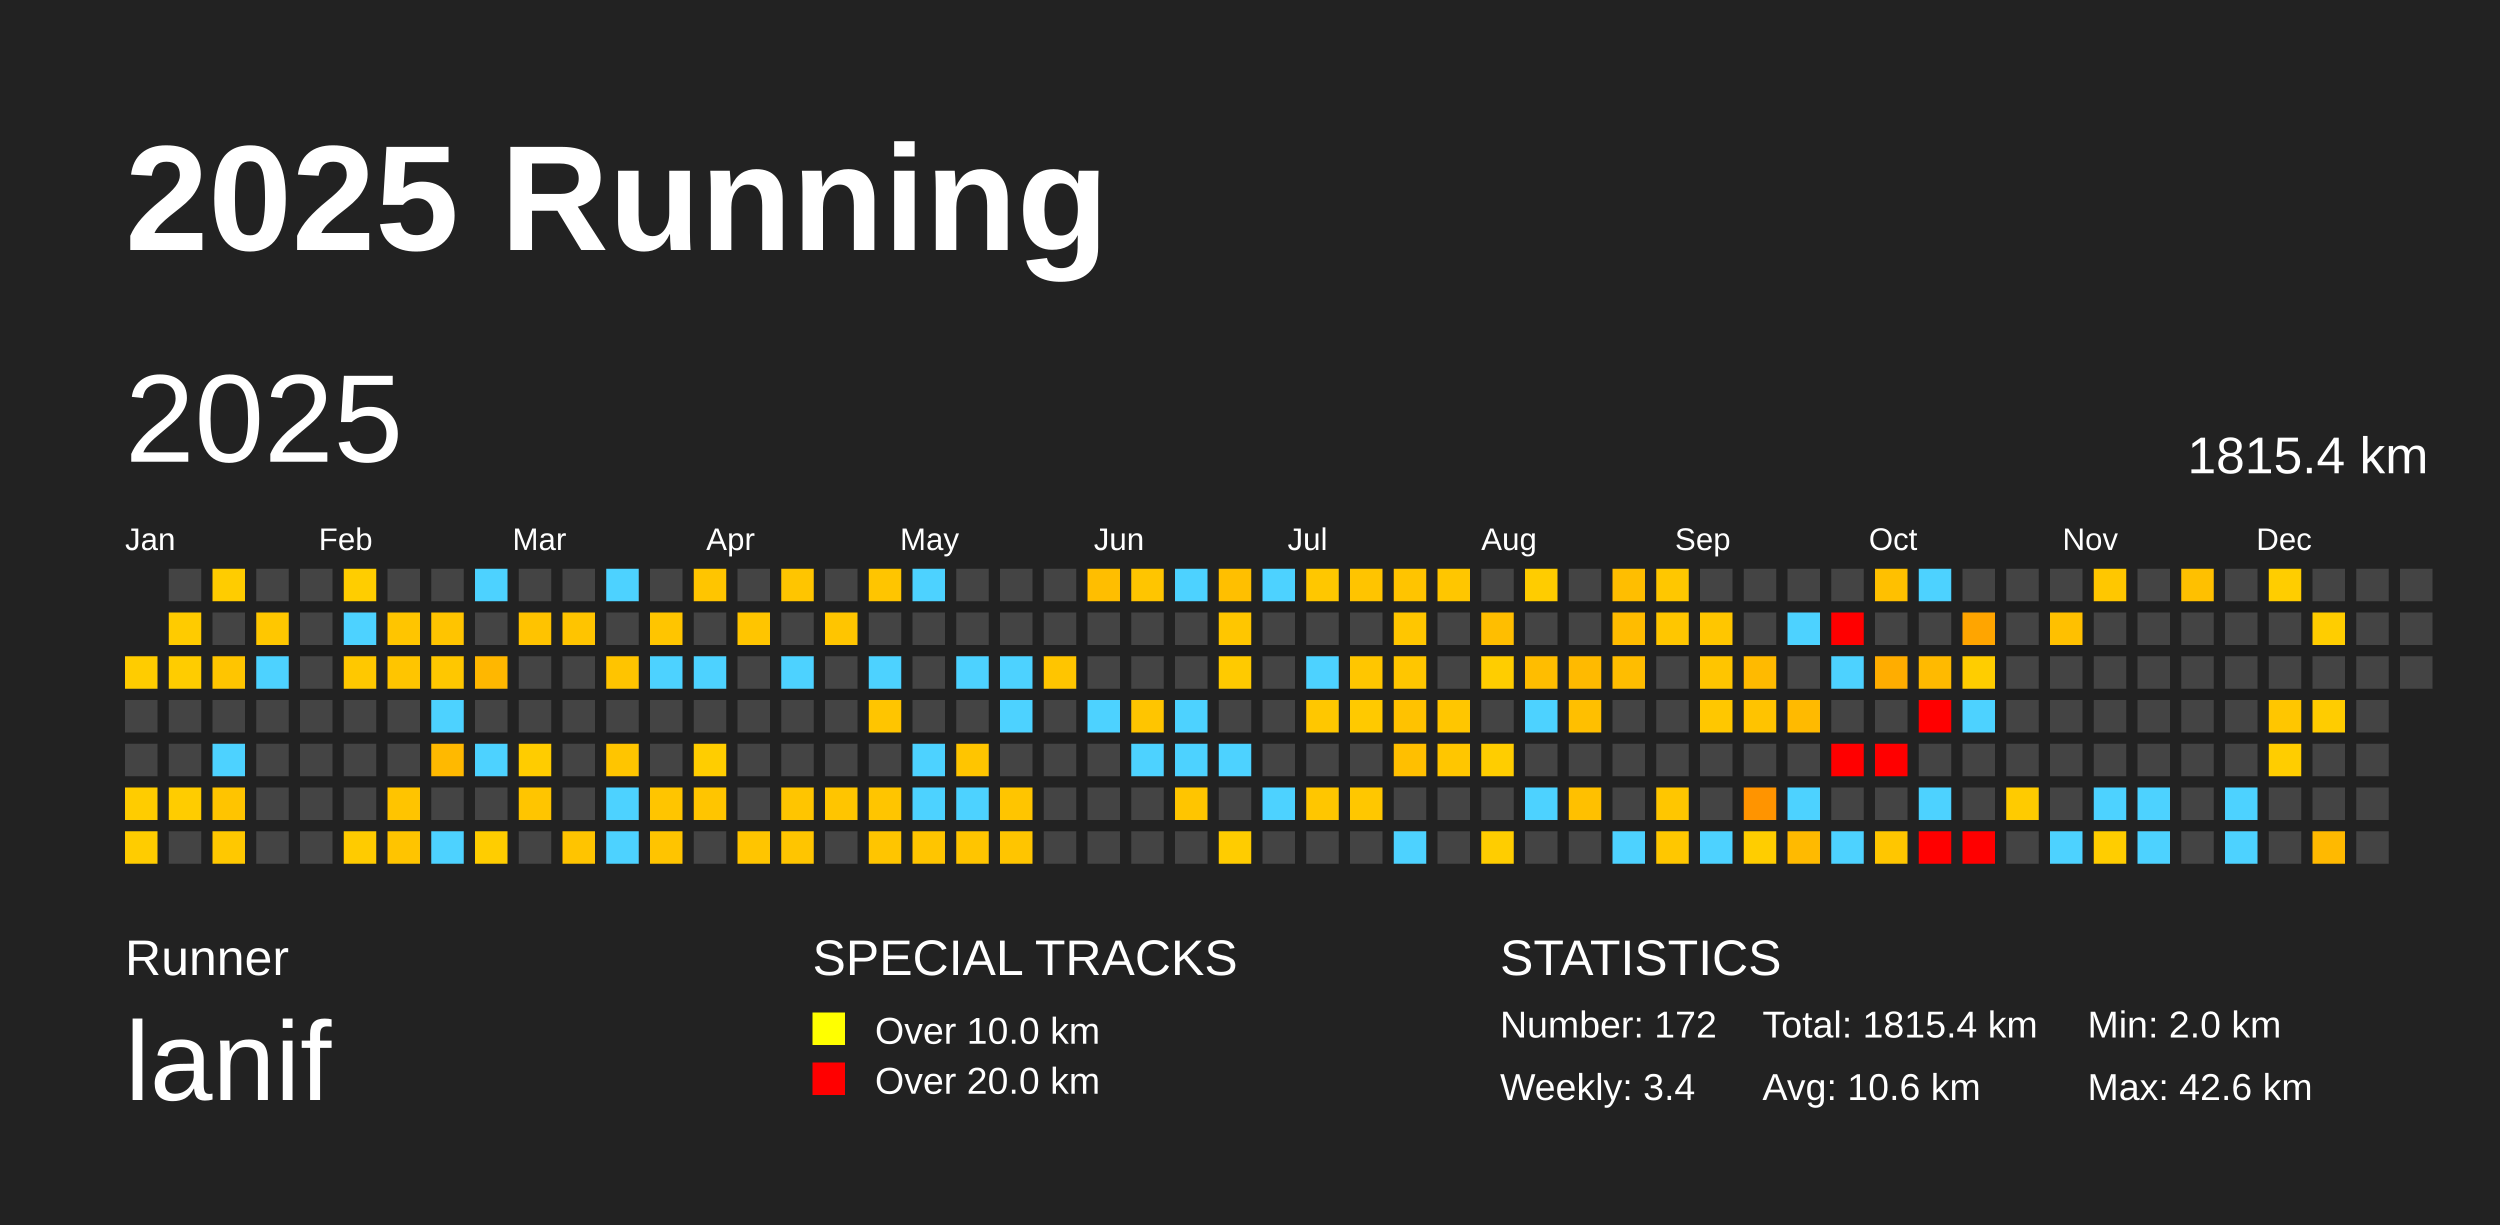
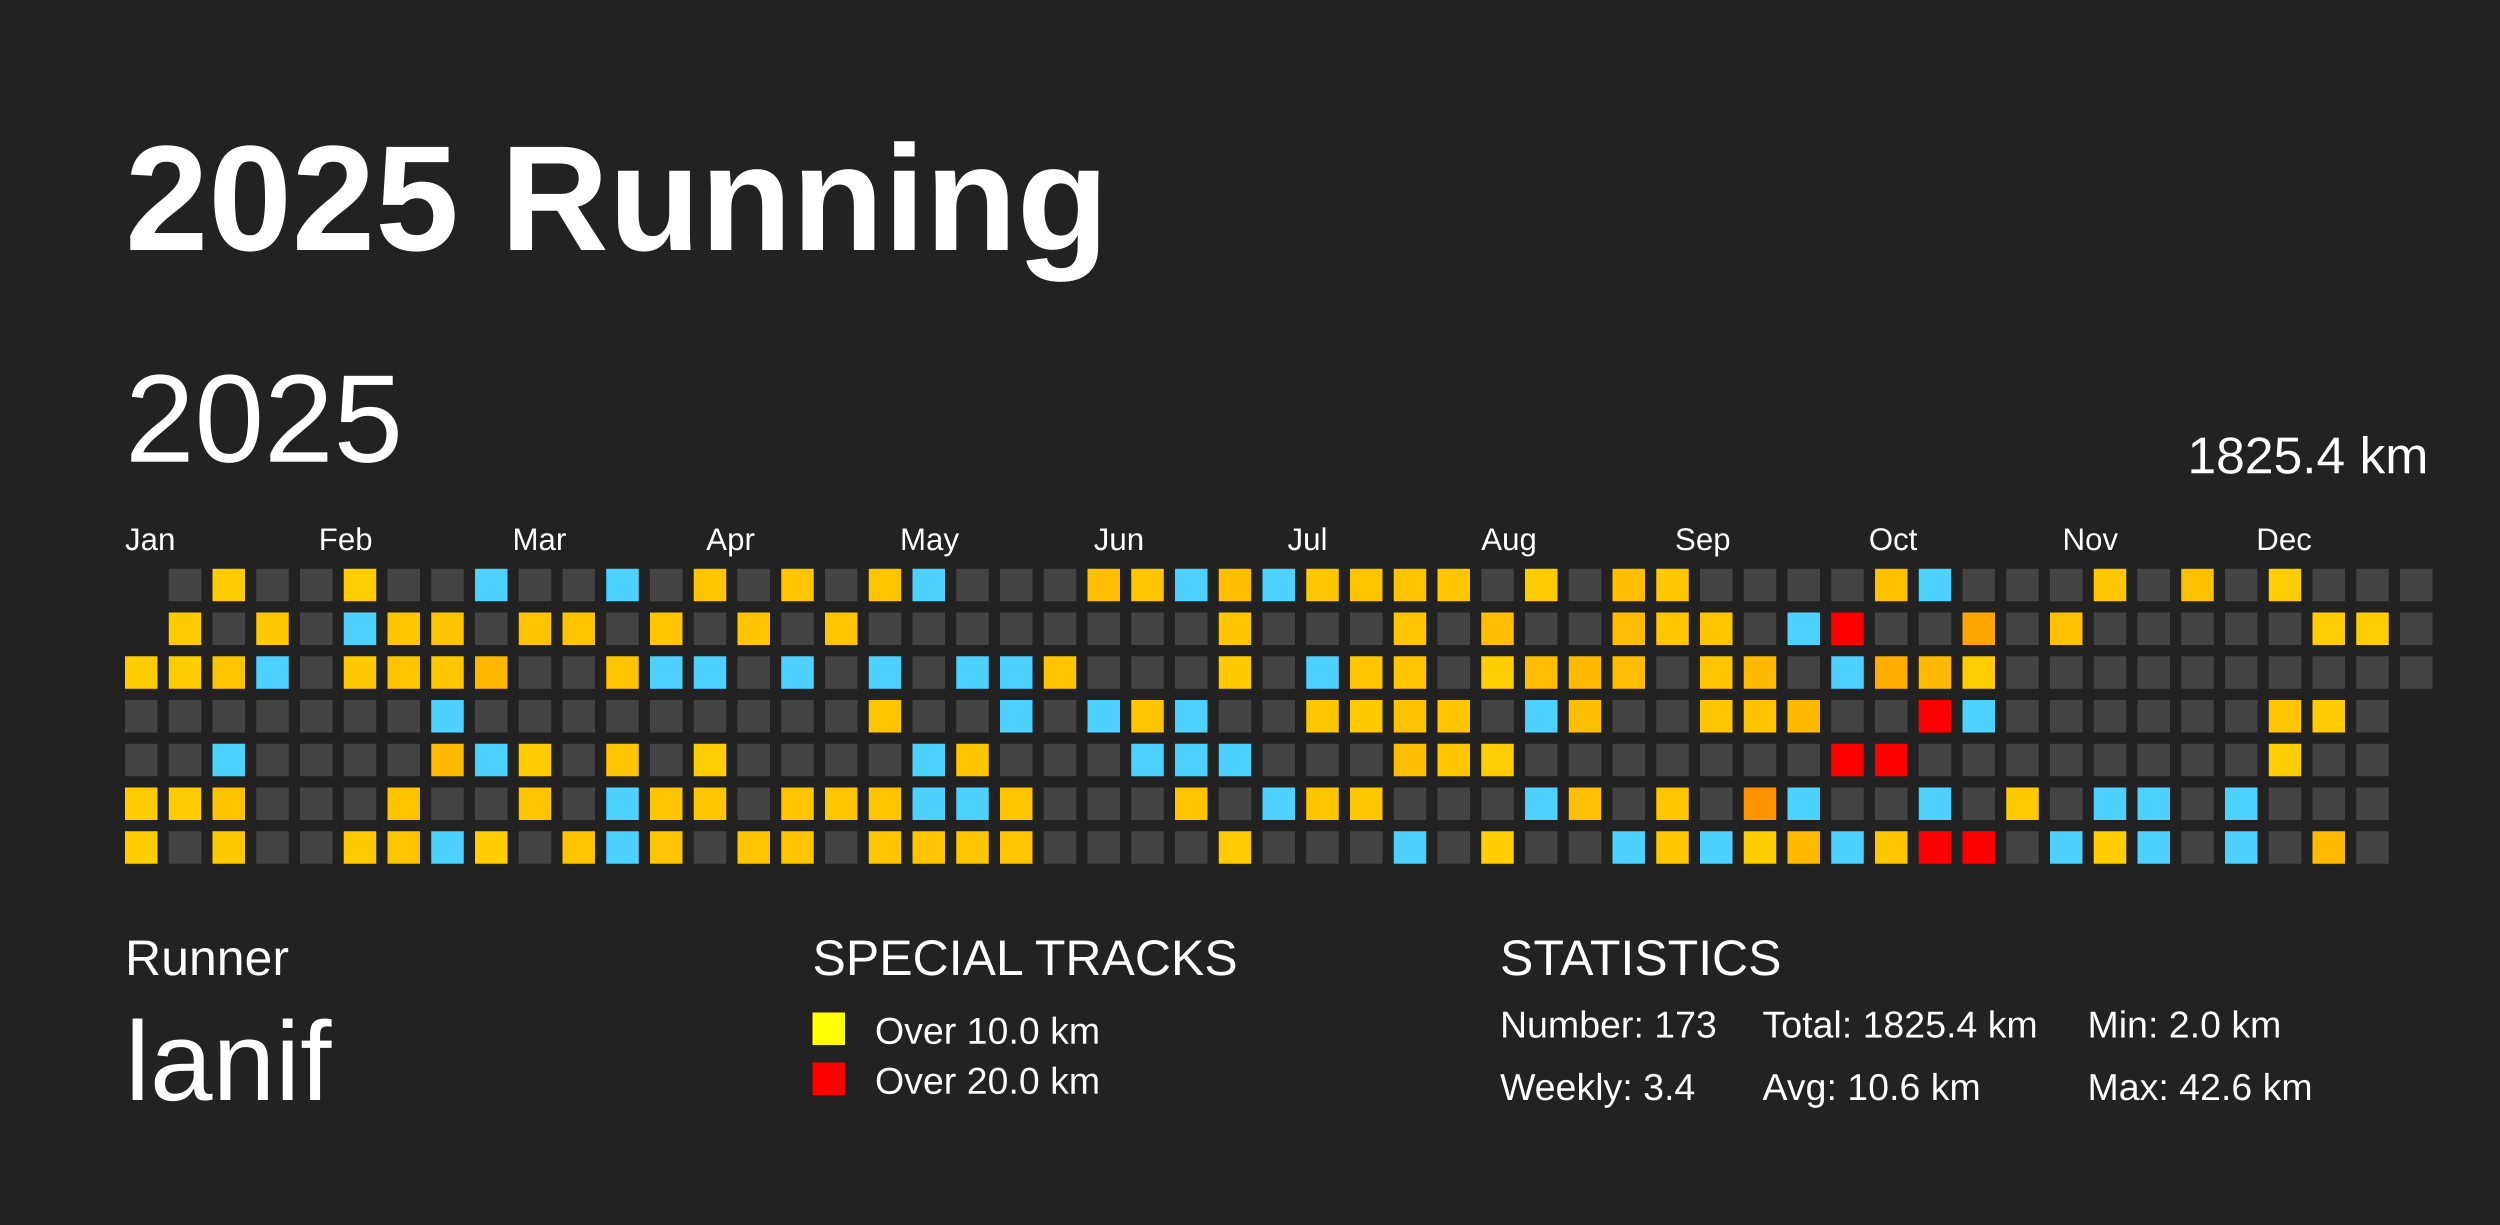
<svg xmlns="http://www.w3.org/2000/svg" baseProfile="full" height="98mm" version="1.1" viewBox="0,0,200,98" width="200mm">
  <defs />
  <rect fill="#222222" height="98" width="200" x="0" y="0" />
  <text fill="#FFFFFF" style="font-size:12px; font-family:Arial; font-weight:bold;" x="10" y="20">2025 Running</text>
  <text fill="#FFFFFF" style="font-size:4px; font-family:Arial" x="10" y="78">Runner</text>
  <text fill="#FFFFFF" style="font-size:9px; font-family:Arial" x="10" y="88">lanif</text>
  <text fill="#FFFFFF" style="font-size:4px; font-family:Arial" x="65" y="78">SPECIAL TRACKS</text>
  <rect fill="yellow" height="2.6" width="2.6" x="65" y="81" />
  <text fill="#FFFFFF" style="font-size:3px; font-family:Arial" x="70" y="83.5">Over 10.0 km</text>
  <rect fill="red" height="2.6" width="2.6" x="65" y="85" />
  <text fill="#FFFFFF" style="font-size:3px; font-family:Arial" x="70" y="87.5">Over 20.0 km</text>
  <text fill="#FFFFFF" style="font-size:4px; font-family:Arial" x="120" y="78">STATISTICS</text>
-   <text fill="#FFFFFF" style="font-size:3px; font-family:Arial" x="120" y="83">Number: 172</text>
+   <text fill="#FFFFFF" style="font-size:3px; font-family:Arial" x="120" y="83">Number: 173</text>
  <text fill="#FFFFFF" style="font-size:3px; font-family:Arial" x="120" y="88">Weekly: 3.4</text>
-   <text fill="#FFFFFF" style="font-size:3px; font-family:Arial" x="141" y="83">Total: 1815.4 km</text>
+   <text fill="#FFFFFF" style="font-size:3px; font-family:Arial" x="141" y="83">Total: 1825.4 km</text>
  <text fill="#FFFFFF" style="font-size:3px; font-family:Arial" x="141" y="88">Avg: 10.6 km</text>
  <text fill="#FFFFFF" style="font-size:3px; font-family:Arial" x="167" y="83">Min: 2.0 km</text>
  <text fill="#FFFFFF" style="font-size:3px; font-family:Arial" x="167" y="88">Max: 42.6 km</text>
  <text dominant-baseline="hanging" fill="#FFFFFF" style="font-size:10.0px; font-family:Arial;" x="10" y="30">2025</text>
-   <text dominant-baseline="hanging" fill="#FFFFFF" style="font-size:4.125px; font-family:Arial;" x="175" y="35">1815.4 km</text>
+   <text dominant-baseline="hanging" fill="#FFFFFF" style="font-size:4.125px; font-family:Arial;" x="175" y="35">1825.4 km</text>
  <text fill="#FFFFFF" style="font-size:2.5px; font-family:Arial" x="10.0" y="44">Jan</text>
  <text fill="#FFFFFF" style="font-size:2.5px; font-family:Arial" x="25.5" y="44">Feb</text>
  <text fill="#FFFFFF" style="font-size:2.5px; font-family:Arial" x="41.0" y="44">Mar</text>
  <text fill="#FFFFFF" style="font-size:2.5px; font-family:Arial" x="56.5" y="44">Apr</text>
  <text fill="#FFFFFF" style="font-size:2.5px; font-family:Arial" x="72.0" y="44">May</text>
  <text fill="#FFFFFF" style="font-size:2.5px; font-family:Arial" x="87.5" y="44">Jun</text>
  <text fill="#FFFFFF" style="font-size:2.5px; font-family:Arial" x="103.0" y="44">Jul</text>
  <text fill="#FFFFFF" style="font-size:2.5px; font-family:Arial" x="118.5" y="44">Aug</text>
  <text fill="#FFFFFF" style="font-size:2.5px; font-family:Arial" x="134.0" y="44">Sep</text>
  <text fill="#FFFFFF" style="font-size:2.5px; font-family:Arial" x="149.5" y="44">Oct</text>
  <text fill="#FFFFFF" style="font-size:2.5px; font-family:Arial" x="165.0" y="44">Nov</text>
  <text fill="#FFFFFF" style="font-size:2.5px; font-family:Arial" x="180.5" y="44">Dec</text>
  <rect fill="#ffcc00" height="2.6" width="2.6" x="10.0" y="52.5" />
  <rect fill="#444444" height="2.6" width="2.6" x="10.0" y="56.0" />
  <rect fill="#444444" height="2.6" width="2.6" x="10.0" y="59.5" />
  <rect fill="#ffcc00" height="2.6" width="2.6" x="10.0" y="63.0" />
  <rect fill="#ffcc00" height="2.6" width="2.6" x="10.0" y="66.5" />
  <rect fill="#444444" height="2.6" width="2.6" x="13.5" y="45.5" />
  <rect fill="#ffcb00" height="2.6" width="2.6" x="13.5" y="49.0" />
  <rect fill="#ffcc00" height="2.6" width="2.6" x="13.5" y="52.5" />
  <rect fill="#444444" height="2.6" width="2.6" x="13.5" y="56.0" />
  <rect fill="#444444" height="2.6" width="2.6" x="13.5" y="59.5" />
  <rect fill="#ffcc00" height="2.6" width="2.6" x="13.5" y="63.0" />
  <rect fill="#444444" height="2.6" width="2.6" x="13.5" y="66.5" />
  <rect fill="#ffcc00" height="2.6" width="2.6" x="17.0" y="45.5" />
  <rect fill="#444444" height="2.6" width="2.6" x="17.0" y="49.0" />
  <rect fill="#ffc500" height="2.6" width="2.6" x="17.0" y="52.5" />
  <rect fill="#444444" height="2.6" width="2.6" x="17.0" y="56.0" />
  <rect fill="#4dd2ff" height="2.6" width="2.6" x="17.0" y="59.5" />
  <rect fill="#ffc400" height="2.6" width="2.6" x="17.0" y="63.0" />
  <rect fill="#ffc800" height="2.6" width="2.6" x="17.0" y="66.5" />
  <rect fill="#444444" height="2.6" width="2.6" x="20.5" y="45.5" />
  <rect fill="#ffc700" height="2.6" width="2.6" x="20.5" y="49.0" />
  <rect fill="#4dd2ff" height="2.6" width="2.6" x="20.5" y="52.5" />
  <rect fill="#444444" height="2.6" width="2.6" x="20.5" y="56.0" />
  <rect fill="#444444" height="2.6" width="2.6" x="20.5" y="59.5" />
  <rect fill="#444444" height="2.6" width="2.6" x="20.5" y="63.0" />
  <rect fill="#444444" height="2.6" width="2.6" x="20.5" y="66.5" />
  <rect fill="#444444" height="2.6" width="2.6" x="24.0" y="45.5" />
  <rect fill="#444444" height="2.6" width="2.6" x="24.0" y="49.0" />
  <rect fill="#444444" height="2.6" width="2.6" x="24.0" y="52.5" />
  <rect fill="#444444" height="2.6" width="2.6" x="24.0" y="56.0" />
  <rect fill="#444444" height="2.6" width="2.6" x="24.0" y="59.5" />
  <rect fill="#444444" height="2.6" width="2.6" x="24.0" y="63.0" />
  <rect fill="#444444" height="2.6" width="2.6" x="24.0" y="66.5" />
  <rect fill="#ffcd00" height="2.6" width="2.6" x="27.5" y="45.5" />
  <rect fill="#4dd2ff" height="2.6" width="2.6" x="27.5" y="49.0" />
  <rect fill="#ffc800" height="2.6" width="2.6" x="27.5" y="52.5" />
  <rect fill="#444444" height="2.6" width="2.6" x="27.5" y="56.0" />
  <rect fill="#444444" height="2.6" width="2.6" x="27.5" y="59.5" />
  <rect fill="#444444" height="2.6" width="2.6" x="27.5" y="63.0" />
  <rect fill="#ffcb00" height="2.6" width="2.6" x="27.5" y="66.5" />
  <rect fill="#444444" height="2.6" width="2.6" x="31.0" y="45.5" />
  <rect fill="#ffc500" height="2.6" width="2.6" x="31.0" y="49.0" />
  <rect fill="#ffc500" height="2.6" width="2.6" x="31.0" y="52.5" />
  <rect fill="#444444" height="2.6" width="2.6" x="31.0" y="56.0" />
  <rect fill="#444444" height="2.6" width="2.6" x="31.0" y="59.5" />
  <rect fill="#ffc400" height="2.6" width="2.6" x="31.0" y="63.0" />
  <rect fill="#ffc400" height="2.6" width="2.6" x="31.0" y="66.5" />
  <rect fill="#444444" height="2.6" width="2.6" x="34.5" y="45.5" />
  <rect fill="#ffc400" height="2.6" width="2.6" x="34.5" y="49.0" />
  <rect fill="#ffc700" height="2.6" width="2.6" x="34.5" y="52.5" />
  <rect fill="#4dd2ff" height="2.6" width="2.6" x="34.5" y="56.0" />
  <rect fill="#ffb900" height="2.6" width="2.6" x="34.5" y="59.5" />
  <rect fill="#444444" height="2.6" width="2.6" x="34.5" y="63.0" />
  <rect fill="#4dd2ff" height="2.6" width="2.6" x="34.5" y="66.5" />
  <rect fill="#4dd2ff" height="2.6" width="2.6" x="38.0" y="45.5" />
  <rect fill="#444444" height="2.6" width="2.6" x="38.0" y="49.0" />
  <rect fill="#ffb700" height="2.6" width="2.6" x="38.0" y="52.5" />
  <rect fill="#444444" height="2.6" width="2.6" x="38.0" y="56.0" />
  <rect fill="#4dd2ff" height="2.6" width="2.6" x="38.0" y="59.5" />
  <rect fill="#444444" height="2.6" width="2.6" x="38.0" y="63.0" />
  <rect fill="#ffcd00" height="2.6" width="2.6" x="38.0" y="66.5" />
  <rect fill="#444444" height="2.6" width="2.6" x="41.5" y="45.5" />
  <rect fill="#ffc300" height="2.6" width="2.6" x="41.5" y="49.0" />
  <rect fill="#444444" height="2.6" width="2.6" x="41.5" y="52.5" />
  <rect fill="#444444" height="2.6" width="2.6" x="41.5" y="56.0" />
  <rect fill="#ffcc00" height="2.6" width="2.6" x="41.5" y="59.5" />
  <rect fill="#ffc500" height="2.6" width="2.6" x="41.5" y="63.0" />
  <rect fill="#444444" height="2.6" width="2.6" x="41.5" y="66.5" />
  <rect fill="#444444" height="2.6" width="2.6" x="45.0" y="45.5" />
  <rect fill="#ffc400" height="2.6" width="2.6" x="45.0" y="49.0" />
  <rect fill="#444444" height="2.6" width="2.6" x="45.0" y="52.5" />
  <rect fill="#444444" height="2.6" width="2.6" x="45.0" y="56.0" />
  <rect fill="#444444" height="2.6" width="2.6" x="45.0" y="59.5" />
  <rect fill="#444444" height="2.6" width="2.6" x="45.0" y="63.0" />
  <rect fill="#ffc400" height="2.6" width="2.6" x="45.0" y="66.5" />
  <rect fill="#4dd2ff" height="2.6" width="2.6" x="48.5" y="45.5" />
  <rect fill="#444444" height="2.6" width="2.6" x="48.5" y="49.0" />
  <rect fill="#ffc400" height="2.6" width="2.6" x="48.5" y="52.5" />
  <rect fill="#444444" height="2.6" width="2.6" x="48.5" y="56.0" />
  <rect fill="#ffc500" height="2.6" width="2.6" x="48.5" y="59.5" />
  <rect fill="#4dd2ff" height="2.6" width="2.6" x="48.5" y="63.0" />
  <rect fill="#4dd2ff" height="2.6" width="2.6" x="48.5" y="66.5" />
  <rect fill="#444444" height="2.6" width="2.6" x="52.0" y="45.5" />
  <rect fill="#ffc500" height="2.6" width="2.6" x="52.0" y="49.0" />
  <rect fill="#4dd2ff" height="2.6" width="2.6" x="52.0" y="52.5" />
  <rect fill="#444444" height="2.6" width="2.6" x="52.0" y="56.0" />
  <rect fill="#444444" height="2.6" width="2.6" x="52.0" y="59.5" />
  <rect fill="#ffc500" height="2.6" width="2.6" x="52.0" y="63.0" />
  <rect fill="#ffc400" height="2.6" width="2.6" x="52.0" y="66.5" />
  <rect fill="#ffc500" height="2.6" width="2.6" x="55.5" y="45.5" />
  <rect fill="#444444" height="2.6" width="2.6" x="55.5" y="49.0" />
  <rect fill="#4dd2ff" height="2.6" width="2.6" x="55.5" y="52.5" />
  <rect fill="#444444" height="2.6" width="2.6" x="55.5" y="56.0" />
  <rect fill="#ffcd00" height="2.6" width="2.6" x="55.5" y="59.5" />
  <rect fill="#ffc500" height="2.6" width="2.6" x="55.5" y="63.0" />
  <rect fill="#444444" height="2.6" width="2.6" x="55.5" y="66.5" />
  <rect fill="#444444" height="2.6" width="2.6" x="59.0" y="45.5" />
  <rect fill="#ffc500" height="2.6" width="2.6" x="59.0" y="49.0" />
  <rect fill="#444444" height="2.6" width="2.6" x="59.0" y="52.5" />
  <rect fill="#444444" height="2.6" width="2.6" x="59.0" y="56.0" />
  <rect fill="#444444" height="2.6" width="2.6" x="59.0" y="59.5" />
  <rect fill="#444444" height="2.6" width="2.6" x="59.0" y="63.0" />
  <rect fill="#ffc500" height="2.6" width="2.6" x="59.0" y="66.5" />
  <rect fill="#ffc500" height="2.6" width="2.6" x="62.5" y="45.5" />
  <rect fill="#444444" height="2.6" width="2.6" x="62.5" y="49.0" />
  <rect fill="#4dd2ff" height="2.6" width="2.6" x="62.5" y="52.5" />
  <rect fill="#444444" height="2.6" width="2.6" x="62.5" y="56.0" />
  <rect fill="#444444" height="2.6" width="2.6" x="62.5" y="59.5" />
  <rect fill="#ffc500" height="2.6" width="2.6" x="62.5" y="63.0" />
  <rect fill="#ffc500" height="2.6" width="2.6" x="62.5" y="66.5" />
  <rect fill="#444444" height="2.6" width="2.6" x="66.0" y="45.5" />
  <rect fill="#ffc500" height="2.6" width="2.6" x="66.0" y="49.0" />
  <rect fill="#444444" height="2.6" width="2.6" x="66.0" y="52.5" />
  <rect fill="#444444" height="2.6" width="2.6" x="66.0" y="56.0" />
  <rect fill="#444444" height="2.6" width="2.6" x="66.0" y="59.5" />
  <rect fill="#ffc500" height="2.6" width="2.6" x="66.0" y="63.0" />
  <rect fill="#444444" height="2.6" width="2.6" x="66.0" y="66.5" />
  <rect fill="#ffc500" height="2.6" width="2.6" x="69.5" y="45.5" />
  <rect fill="#444444" height="2.6" width="2.6" x="69.5" y="49.0" />
  <rect fill="#4dd2ff" height="2.6" width="2.6" x="69.5" y="52.5" />
  <rect fill="#ffc500" height="2.6" width="2.6" x="69.5" y="56.0" />
  <rect fill="#444444" height="2.6" width="2.6" x="69.5" y="59.5" />
  <rect fill="#ffc500" height="2.6" width="2.6" x="69.5" y="63.0" />
  <rect fill="#ffc500" height="2.6" width="2.6" x="69.5" y="66.5" />
  <rect fill="#4dd2ff" height="2.6" width="2.6" x="73.0" y="45.5" />
  <rect fill="#444444" height="2.6" width="2.6" x="73.0" y="49.0" />
  <rect fill="#444444" height="2.6" width="2.6" x="73.0" y="52.5" />
  <rect fill="#444444" height="2.6" width="2.6" x="73.0" y="56.0" />
  <rect fill="#4dd2ff" height="2.6" width="2.6" x="73.0" y="59.5" />
  <rect fill="#4dd2ff" height="2.6" width="2.6" x="73.0" y="63.0" />
  <rect fill="#ffc500" height="2.6" width="2.6" x="73.0" y="66.5" />
  <rect fill="#444444" height="2.6" width="2.6" x="76.5" y="45.5" />
  <rect fill="#444444" height="2.6" width="2.6" x="76.5" y="49.0" />
  <rect fill="#4dd2ff" height="2.6" width="2.6" x="76.5" y="52.5" />
  <rect fill="#444444" height="2.6" width="2.6" x="76.5" y="56.0" />
  <rect fill="#ffc500" height="2.6" width="2.6" x="76.5" y="59.5" />
  <rect fill="#4dd2ff" height="2.6" width="2.6" x="76.5" y="63.0" />
  <rect fill="#ffc500" height="2.6" width="2.6" x="76.5" y="66.5" />
  <rect fill="#444444" height="2.6" width="2.6" x="80.0" y="45.5" />
  <rect fill="#444444" height="2.6" width="2.6" x="80.0" y="49.0" />
  <rect fill="#4dd2ff" height="2.6" width="2.6" x="80.0" y="52.5" />
  <rect fill="#4dd2ff" height="2.6" width="2.6" x="80.0" y="56.0" />
  <rect fill="#444444" height="2.6" width="2.6" x="80.0" y="59.5" />
  <rect fill="#ffc500" height="2.6" width="2.6" x="80.0" y="63.0" />
  <rect fill="#ffc500" height="2.6" width="2.6" x="80.0" y="66.5" />
  <rect fill="#444444" height="2.6" width="2.6" x="83.5" y="45.5" />
  <rect fill="#444444" height="2.6" width="2.6" x="83.5" y="49.0" />
  <rect fill="#ffc500" height="2.6" width="2.6" x="83.5" y="52.5" />
  <rect fill="#444444" height="2.6" width="2.6" x="83.5" y="56.0" />
  <rect fill="#444444" height="2.6" width="2.6" x="83.5" y="59.5" />
  <rect fill="#444444" height="2.6" width="2.6" x="83.5" y="63.0" />
  <rect fill="#444444" height="2.6" width="2.6" x="83.5" y="66.5" />
  <rect fill="#ffbe00" height="2.6" width="2.6" x="87.0" y="45.5" />
  <rect fill="#444444" height="2.6" width="2.6" x="87.0" y="49.0" />
  <rect fill="#444444" height="2.6" width="2.6" x="87.0" y="52.5" />
  <rect fill="#4dd2ff" height="2.6" width="2.6" x="87.0" y="56.0" />
  <rect fill="#444444" height="2.6" width="2.6" x="87.0" y="59.5" />
  <rect fill="#444444" height="2.6" width="2.6" x="87.0" y="63.0" />
  <rect fill="#444444" height="2.6" width="2.6" x="87.0" y="66.5" />
  <rect fill="#ffc500" height="2.6" width="2.6" x="90.5" y="45.5" />
  <rect fill="#444444" height="2.6" width="2.6" x="90.5" y="49.0" />
  <rect fill="#444444" height="2.6" width="2.6" x="90.5" y="52.5" />
  <rect fill="#ffc500" height="2.6" width="2.6" x="90.5" y="56.0" />
  <rect fill="#4dd2ff" height="2.6" width="2.6" x="90.5" y="59.5" />
  <rect fill="#444444" height="2.6" width="2.6" x="90.5" y="63.0" />
  <rect fill="#444444" height="2.6" width="2.6" x="90.5" y="66.5" />
  <rect fill="#4dd2ff" height="2.6" width="2.6" x="94.0" y="45.5" />
  <rect fill="#444444" height="2.6" width="2.6" x="94.0" y="49.0" />
  <rect fill="#444444" height="2.6" width="2.6" x="94.0" y="52.5" />
  <rect fill="#4dd2ff" height="2.6" width="2.6" x="94.0" y="56.0" />
  <rect fill="#4dd2ff" height="2.6" width="2.6" x="94.0" y="59.5" />
  <rect fill="#ffc500" height="2.6" width="2.6" x="94.0" y="63.0" />
  <rect fill="#444444" height="2.6" width="2.6" x="94.0" y="66.5" />
  <rect fill="#ffbf00" height="2.6" width="2.6" x="97.5" y="45.5" />
  <rect fill="#ffc600" height="2.6" width="2.6" x="97.5" y="49.0" />
  <rect fill="#ffca00" height="2.6" width="2.6" x="97.5" y="52.5" />
  <rect fill="#444444" height="2.6" width="2.6" x="97.5" y="56.0" />
  <rect fill="#4dd2ff" height="2.6" width="2.6" x="97.5" y="59.5" />
  <rect fill="#444444" height="2.6" width="2.6" x="97.5" y="63.0" />
  <rect fill="#ffcc00" height="2.6" width="2.6" x="97.5" y="66.5" />
  <rect fill="#4dd2ff" height="2.6" width="2.6" x="101.0" y="45.5" />
  <rect fill="#444444" height="2.6" width="2.6" x="101.0" y="49.0" />
  <rect fill="#444444" height="2.6" width="2.6" x="101.0" y="52.5" />
  <rect fill="#444444" height="2.6" width="2.6" x="101.0" y="56.0" />
  <rect fill="#444444" height="2.6" width="2.6" x="101.0" y="59.5" />
  <rect fill="#4dd2ff" height="2.6" width="2.6" x="101.0" y="63.0" />
  <rect fill="#444444" height="2.6" width="2.6" x="101.0" y="66.5" />
  <rect fill="#ffc700" height="2.6" width="2.6" x="104.5" y="45.5" />
  <rect fill="#444444" height="2.6" width="2.6" x="104.5" y="49.0" />
  <rect fill="#4dd2ff" height="2.6" width="2.6" x="104.5" y="52.5" />
  <rect fill="#ffc700" height="2.6" width="2.6" x="104.5" y="56.0" />
  <rect fill="#444444" height="2.6" width="2.6" x="104.5" y="59.5" />
  <rect fill="#ffc600" height="2.6" width="2.6" x="104.5" y="63.0" />
  <rect fill="#444444" height="2.6" width="2.6" x="104.5" y="66.5" />
  <rect fill="#ffc400" height="2.6" width="2.6" x="108.0" y="45.5" />
  <rect fill="#444444" height="2.6" width="2.6" x="108.0" y="49.0" />
  <rect fill="#ffc600" height="2.6" width="2.6" x="108.0" y="52.5" />
  <rect fill="#ffc900" height="2.6" width="2.6" x="108.0" y="56.0" />
  <rect fill="#444444" height="2.6" width="2.6" x="108.0" y="59.5" />
  <rect fill="#ffc700" height="2.6" width="2.6" x="108.0" y="63.0" />
  <rect fill="#444444" height="2.6" width="2.6" x="108.0" y="66.5" />
  <rect fill="#ffc400" height="2.6" width="2.6" x="111.5" y="45.5" />
  <rect fill="#ffc600" height="2.6" width="2.6" x="111.5" y="49.0" />
  <rect fill="#ffc600" height="2.6" width="2.6" x="111.5" y="52.5" />
  <rect fill="#ffc200" height="2.6" width="2.6" x="111.5" y="56.0" />
  <rect fill="#ffbf00" height="2.6" width="2.6" x="111.5" y="59.5" />
  <rect fill="#444444" height="2.6" width="2.6" x="111.5" y="63.0" />
  <rect fill="#4dd2ff" height="2.6" width="2.6" x="111.5" y="66.5" />
  <rect fill="#ffc600" height="2.6" width="2.6" x="115.0" y="45.5" />
  <rect fill="#444444" height="2.6" width="2.6" x="115.0" y="49.0" />
  <rect fill="#444444" height="2.6" width="2.6" x="115.0" y="52.5" />
  <rect fill="#ffc600" height="2.6" width="2.6" x="115.0" y="56.0" />
  <rect fill="#ffc600" height="2.6" width="2.6" x="115.0" y="59.5" />
  <rect fill="#444444" height="2.6" width="2.6" x="115.0" y="63.0" />
  <rect fill="#444444" height="2.6" width="2.6" x="115.0" y="66.5" />
  <rect fill="#444444" height="2.6" width="2.6" x="118.5" y="45.5" />
  <rect fill="#ffbe00" height="2.6" width="2.6" x="118.5" y="49.0" />
  <rect fill="#ffcd00" height="2.6" width="2.6" x="118.5" y="52.5" />
  <rect fill="#444444" height="2.6" width="2.6" x="118.5" y="56.0" />
  <rect fill="#ffcd00" height="2.6" width="2.6" x="118.5" y="59.5" />
  <rect fill="#444444" height="2.6" width="2.6" x="118.5" y="63.0" />
  <rect fill="#ffcd00" height="2.6" width="2.6" x="118.5" y="66.5" />
  <rect fill="#ffcc00" height="2.6" width="2.6" x="122.0" y="45.5" />
  <rect fill="#444444" height="2.6" width="2.6" x="122.0" y="49.0" />
  <rect fill="#ffbd00" height="2.6" width="2.6" x="122.0" y="52.5" />
  <rect fill="#4dd2ff" height="2.6" width="2.6" x="122.0" y="56.0" />
  <rect fill="#444444" height="2.6" width="2.6" x="122.0" y="59.5" />
  <rect fill="#4dd2ff" height="2.6" width="2.6" x="122.0" y="63.0" />
  <rect fill="#444444" height="2.6" width="2.6" x="122.0" y="66.5" />
  <rect fill="#444444" height="2.6" width="2.6" x="125.5" y="45.5" />
  <rect fill="#444444" height="2.6" width="2.6" x="125.5" y="49.0" />
  <rect fill="#ffba00" height="2.6" width="2.6" x="125.5" y="52.5" />
  <rect fill="#ffbf00" height="2.6" width="2.6" x="125.5" y="56.0" />
  <rect fill="#444444" height="2.6" width="2.6" x="125.5" y="59.5" />
  <rect fill="#ffc000" height="2.6" width="2.6" x="125.5" y="63.0" />
  <rect fill="#444444" height="2.6" width="2.6" x="125.5" y="66.5" />
  <rect fill="#ffbe00" height="2.6" width="2.6" x="129.0" y="45.5" />
  <rect fill="#ffbc00" height="2.6" width="2.6" x="129.0" y="49.0" />
  <rect fill="#ffbd00" height="2.6" width="2.6" x="129.0" y="52.5" />
  <rect fill="#444444" height="2.6" width="2.6" x="129.0" y="56.0" />
  <rect fill="#444444" height="2.6" width="2.6" x="129.0" y="59.5" />
  <rect fill="#444444" height="2.6" width="2.6" x="129.0" y="63.0" />
  <rect fill="#4dd2ff" height="2.6" width="2.6" x="129.0" y="66.5" />
  <rect fill="#ffc700" height="2.6" width="2.6" x="132.5" y="45.5" />
  <rect fill="#ffc600" height="2.6" width="2.6" x="132.5" y="49.0" />
  <rect fill="#444444" height="2.6" width="2.6" x="132.5" y="52.5" />
  <rect fill="#444444" height="2.6" width="2.6" x="132.5" y="56.0" />
  <rect fill="#444444" height="2.6" width="2.6" x="132.5" y="59.5" />
  <rect fill="#ffc600" height="2.6" width="2.6" x="132.5" y="63.0" />
  <rect fill="#ffc700" height="2.6" width="2.6" x="132.5" y="66.5" />
  <rect fill="#444444" height="2.6" width="2.6" x="136.0" y="45.5" />
  <rect fill="#ffc600" height="2.6" width="2.6" x="136.0" y="49.0" />
  <rect fill="#ffc500" height="2.6" width="2.6" x="136.0" y="52.5" />
  <rect fill="#ffc700" height="2.6" width="2.6" x="136.0" y="56.0" />
  <rect fill="#444444" height="2.6" width="2.6" x="136.0" y="59.5" />
  <rect fill="#444444" height="2.6" width="2.6" x="136.0" y="63.0" />
  <rect fill="#4dd2ff" height="2.6" width="2.6" x="136.0" y="66.5" />
  <rect fill="#444444" height="2.6" width="2.6" x="139.5" y="45.5" />
  <rect fill="#444444" height="2.6" width="2.6" x="139.5" y="49.0" />
  <rect fill="#ffba00" height="2.6" width="2.6" x="139.5" y="52.5" />
  <rect fill="#ffc300" height="2.6" width="2.6" x="139.5" y="56.0" />
  <rect fill="#444444" height="2.6" width="2.6" x="139.5" y="59.5" />
  <rect fill="#ff9400" height="2.6" width="2.6" x="139.5" y="63.0" />
  <rect fill="#ffcd00" height="2.6" width="2.6" x="139.5" y="66.5" />
  <rect fill="#444444" height="2.6" width="2.6" x="143.0" y="45.5" />
  <rect fill="#4dd2ff" height="2.6" width="2.6" x="143.0" y="49.0" />
  <rect fill="#444444" height="2.6" width="2.6" x="143.0" y="52.5" />
  <rect fill="#ffba00" height="2.6" width="2.6" x="143.0" y="56.0" />
  <rect fill="#444444" height="2.6" width="2.6" x="143.0" y="59.5" />
  <rect fill="#4dd2ff" height="2.6" width="2.6" x="143.0" y="63.0" />
  <rect fill="#ffba00" height="2.6" width="2.6" x="143.0" y="66.5" />
  <rect fill="#444444" height="2.6" width="2.6" x="146.5" y="45.5" />
  <rect fill="red" height="2.6" width="2.6" x="146.5" y="49.0" />
  <rect fill="#4dd2ff" height="2.6" width="2.6" x="146.5" y="52.5" />
  <rect fill="#444444" height="2.6" width="2.6" x="146.5" y="56.0" />
  <rect fill="red" height="2.6" width="2.6" x="146.5" y="59.5" />
  <rect fill="#444444" height="2.6" width="2.6" x="146.5" y="63.0" />
  <rect fill="#4dd2ff" height="2.6" width="2.6" x="146.5" y="66.5" />
  <rect fill="#ffc000" height="2.6" width="2.6" x="150.0" y="45.5" />
  <rect fill="#444444" height="2.6" width="2.6" x="150.0" y="49.0" />
  <rect fill="#ffad00" height="2.6" width="2.6" x="150.0" y="52.5" />
  <rect fill="#444444" height="2.6" width="2.6" x="150.0" y="56.0" />
  <rect fill="red" height="2.6" width="2.6" x="150.0" y="59.5" />
  <rect fill="#444444" height="2.6" width="2.6" x="150.0" y="63.0" />
  <rect fill="#ffc600" height="2.6" width="2.6" x="150.0" y="66.5" />
  <rect fill="#4dd2ff" height="2.6" width="2.6" x="153.5" y="45.5" />
  <rect fill="#444444" height="2.6" width="2.6" x="153.5" y="49.0" />
  <rect fill="#ffba00" height="2.6" width="2.6" x="153.5" y="52.5" />
  <rect fill="red" height="2.6" width="2.6" x="153.5" y="56.0" />
  <rect fill="#444444" height="2.6" width="2.6" x="153.5" y="59.5" />
  <rect fill="#4dd2ff" height="2.6" width="2.6" x="153.5" y="63.0" />
  <rect fill="red" height="2.6" width="2.6" x="153.5" y="66.5" />
  <rect fill="#444444" height="2.6" width="2.6" x="157.0" y="45.5" />
  <rect fill="#ffa500" height="2.6" width="2.6" x="157.0" y="49.0" />
  <rect fill="#ffcd00" height="2.6" width="2.6" x="157.0" y="52.5" />
  <rect fill="#4dd2ff" height="2.6" width="2.6" x="157.0" y="56.0" />
  <rect fill="#444444" height="2.6" width="2.6" x="157.0" y="59.5" />
  <rect fill="#444444" height="2.6" width="2.6" x="157.0" y="63.0" />
  <rect fill="red" height="2.6" width="2.6" x="157.0" y="66.5" />
  <rect fill="#444444" height="2.6" width="2.6" x="160.5" y="45.5" />
  <rect fill="#444444" height="2.6" width="2.6" x="160.5" y="49.0" />
  <rect fill="#444444" height="2.6" width="2.6" x="160.5" y="52.5" />
  <rect fill="#444444" height="2.6" width="2.6" x="160.5" y="56.0" />
  <rect fill="#444444" height="2.6" width="2.6" x="160.5" y="59.5" />
  <rect fill="#ffcb00" height="2.6" width="2.6" x="160.5" y="63.0" />
  <rect fill="#444444" height="2.6" width="2.6" x="160.5" y="66.5" />
  <rect fill="#444444" height="2.6" width="2.6" x="164.0" y="45.5" />
  <rect fill="#ffc000" height="2.6" width="2.6" x="164.0" y="49.0" />
  <rect fill="#444444" height="2.6" width="2.6" x="164.0" y="52.5" />
  <rect fill="#444444" height="2.6" width="2.6" x="164.0" y="56.0" />
  <rect fill="#444444" height="2.6" width="2.6" x="164.0" y="59.5" />
  <rect fill="#444444" height="2.6" width="2.6" x="164.0" y="63.0" />
  <rect fill="#4dd2ff" height="2.6" width="2.6" x="164.0" y="66.5" />
  <rect fill="#ffc700" height="2.6" width="2.6" x="167.5" y="45.5" />
  <rect fill="#444444" height="2.6" width="2.6" x="167.5" y="49.0" />
  <rect fill="#444444" height="2.6" width="2.6" x="167.5" y="52.5" />
  <rect fill="#444444" height="2.6" width="2.6" x="167.5" y="56.0" />
  <rect fill="#444444" height="2.6" width="2.6" x="167.5" y="59.5" />
  <rect fill="#4dd2ff" height="2.6" width="2.6" x="167.5" y="63.0" />
  <rect fill="#ffcd00" height="2.6" width="2.6" x="167.5" y="66.5" />
  <rect fill="#444444" height="2.6" width="2.6" x="171.0" y="45.5" />
  <rect fill="#444444" height="2.6" width="2.6" x="171.0" y="49.0" />
  <rect fill="#444444" height="2.6" width="2.6" x="171.0" y="52.5" />
  <rect fill="#444444" height="2.6" width="2.6" x="171.0" y="56.0" />
  <rect fill="#444444" height="2.6" width="2.6" x="171.0" y="59.5" />
  <rect fill="#4dd2ff" height="2.6" width="2.6" x="171.0" y="63.0" />
  <rect fill="#4dd2ff" height="2.6" width="2.6" x="171.0" y="66.5" />
  <rect fill="#ffc000" height="2.6" width="2.6" x="174.5" y="45.5" />
  <rect fill="#444444" height="2.6" width="2.6" x="174.5" y="49.0" />
  <rect fill="#444444" height="2.6" width="2.6" x="174.5" y="52.5" />
  <rect fill="#444444" height="2.6" width="2.6" x="174.5" y="56.0" />
  <rect fill="#444444" height="2.6" width="2.6" x="174.5" y="59.5" />
  <rect fill="#444444" height="2.6" width="2.6" x="174.5" y="63.0" />
  <rect fill="#444444" height="2.6" width="2.6" x="174.5" y="66.5" />
  <rect fill="#444444" height="2.6" width="2.6" x="178.0" y="45.5" />
  <rect fill="#444444" height="2.6" width="2.6" x="178.0" y="49.0" />
  <rect fill="#444444" height="2.6" width="2.6" x="178.0" y="52.5" />
  <rect fill="#444444" height="2.6" width="2.6" x="178.0" y="56.0" />
  <rect fill="#444444" height="2.6" width="2.6" x="178.0" y="59.5" />
  <rect fill="#4dd2ff" height="2.6" width="2.6" x="178.0" y="63.0" />
  <rect fill="#4dd2ff" height="2.6" width="2.6" x="178.0" y="66.5" />
  <rect fill="#ffcd00" height="2.6" width="2.6" x="181.5" y="45.5" />
  <rect fill="#444444" height="2.6" width="2.6" x="181.5" y="49.0" />
  <rect fill="#444444" height="2.6" width="2.6" x="181.5" y="52.5" />
  <rect fill="#ffc600" height="2.6" width="2.6" x="181.5" y="56.0" />
  <rect fill="#ffcd00" height="2.6" width="2.6" x="181.5" y="59.5" />
  <rect fill="#444444" height="2.6" width="2.6" x="181.5" y="63.0" />
  <rect fill="#444444" height="2.6" width="2.6" x="181.5" y="66.5" />
  <rect fill="#444444" height="2.6" width="2.6" x="185.0" y="45.5" />
  <rect fill="#ffcd00" height="2.6" width="2.6" x="185.0" y="49.0" />
  <rect fill="#444444" height="2.6" width="2.6" x="185.0" y="52.5" />
  <rect fill="#ffcc00" height="2.6" width="2.6" x="185.0" y="56.0" />
  <rect fill="#444444" height="2.6" width="2.6" x="185.0" y="59.5" />
  <rect fill="#444444" height="2.6" width="2.6" x="185.0" y="63.0" />
  <rect fill="#ffb900" height="2.6" width="2.6" x="185.0" y="66.5" />
  <rect fill="#444444" height="2.6" width="2.6" x="188.5" y="45.5" />
-   <rect fill="#444444" height="2.6" width="2.6" x="188.5" y="49.0" />
+   <rect fill="#ffcd00" height="2.6" width="2.6" x="188.5" y="49.0" />
  <rect fill="#444444" height="2.6" width="2.6" x="188.5" y="52.5" />
  <rect fill="#444444" height="2.6" width="2.6" x="188.5" y="56.0" />
  <rect fill="#444444" height="2.6" width="2.6" x="188.5" y="59.5" />
  <rect fill="#444444" height="2.6" width="2.6" x="188.5" y="63.0" />
  <rect fill="#444444" height="2.6" width="2.6" x="188.5" y="66.5" />
  <rect fill="#444444" height="2.6" width="2.6" x="192.0" y="45.5" />
  <rect fill="#444444" height="2.6" width="2.6" x="192.0" y="49.0" />
  <rect fill="#444444" height="2.6" width="2.6" x="192.0" y="52.5" />
</svg>
